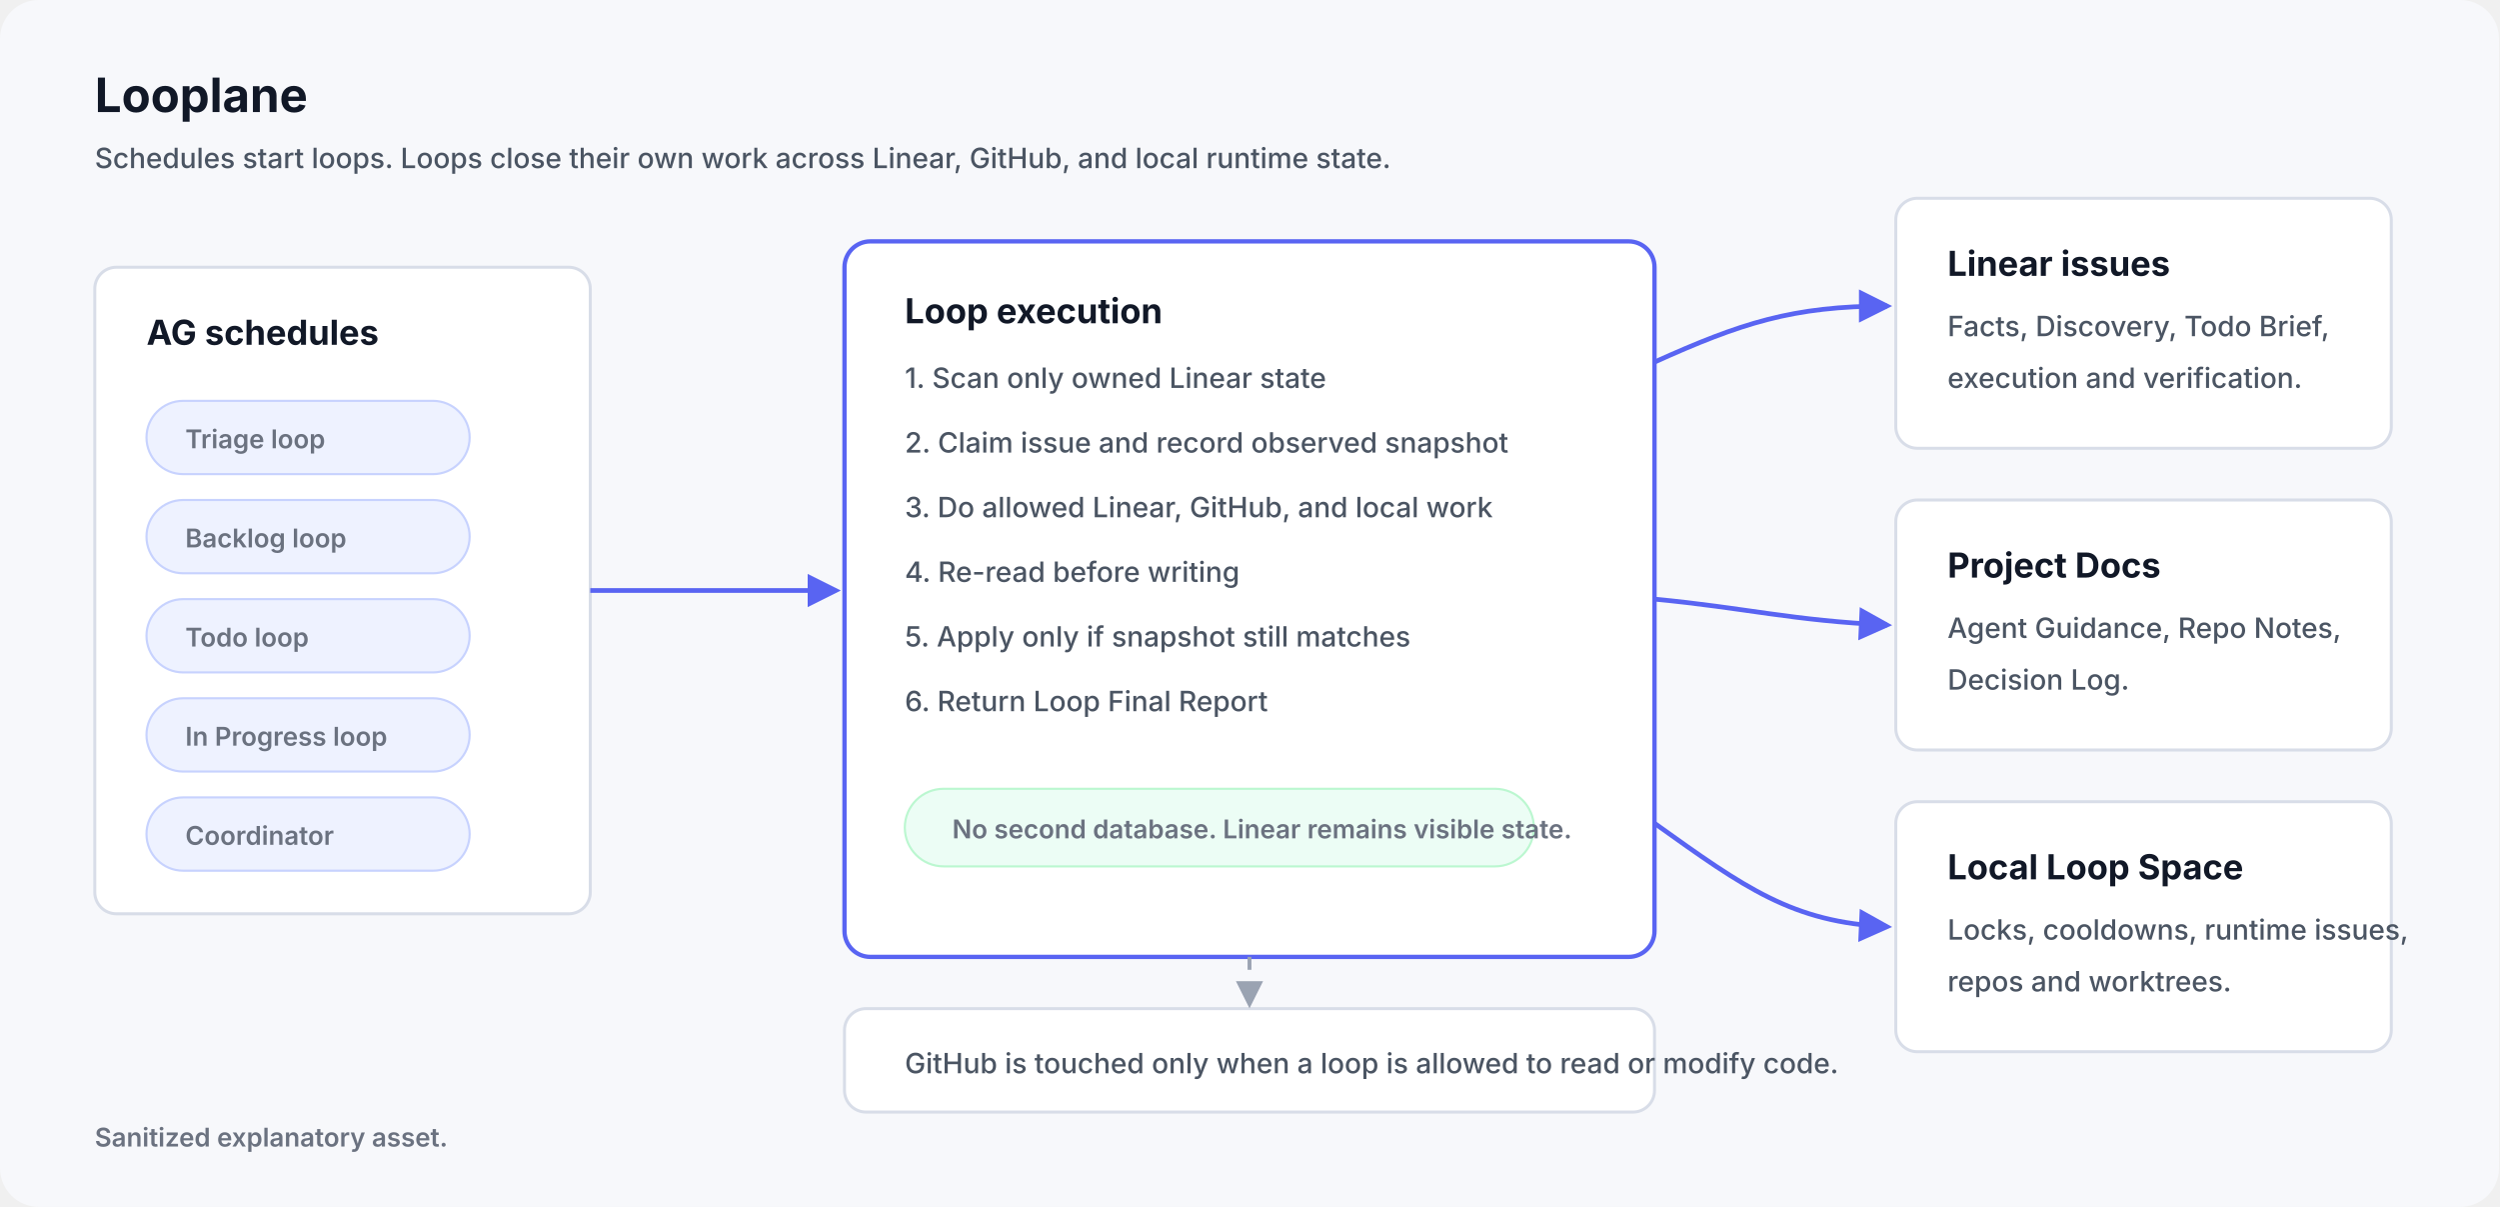
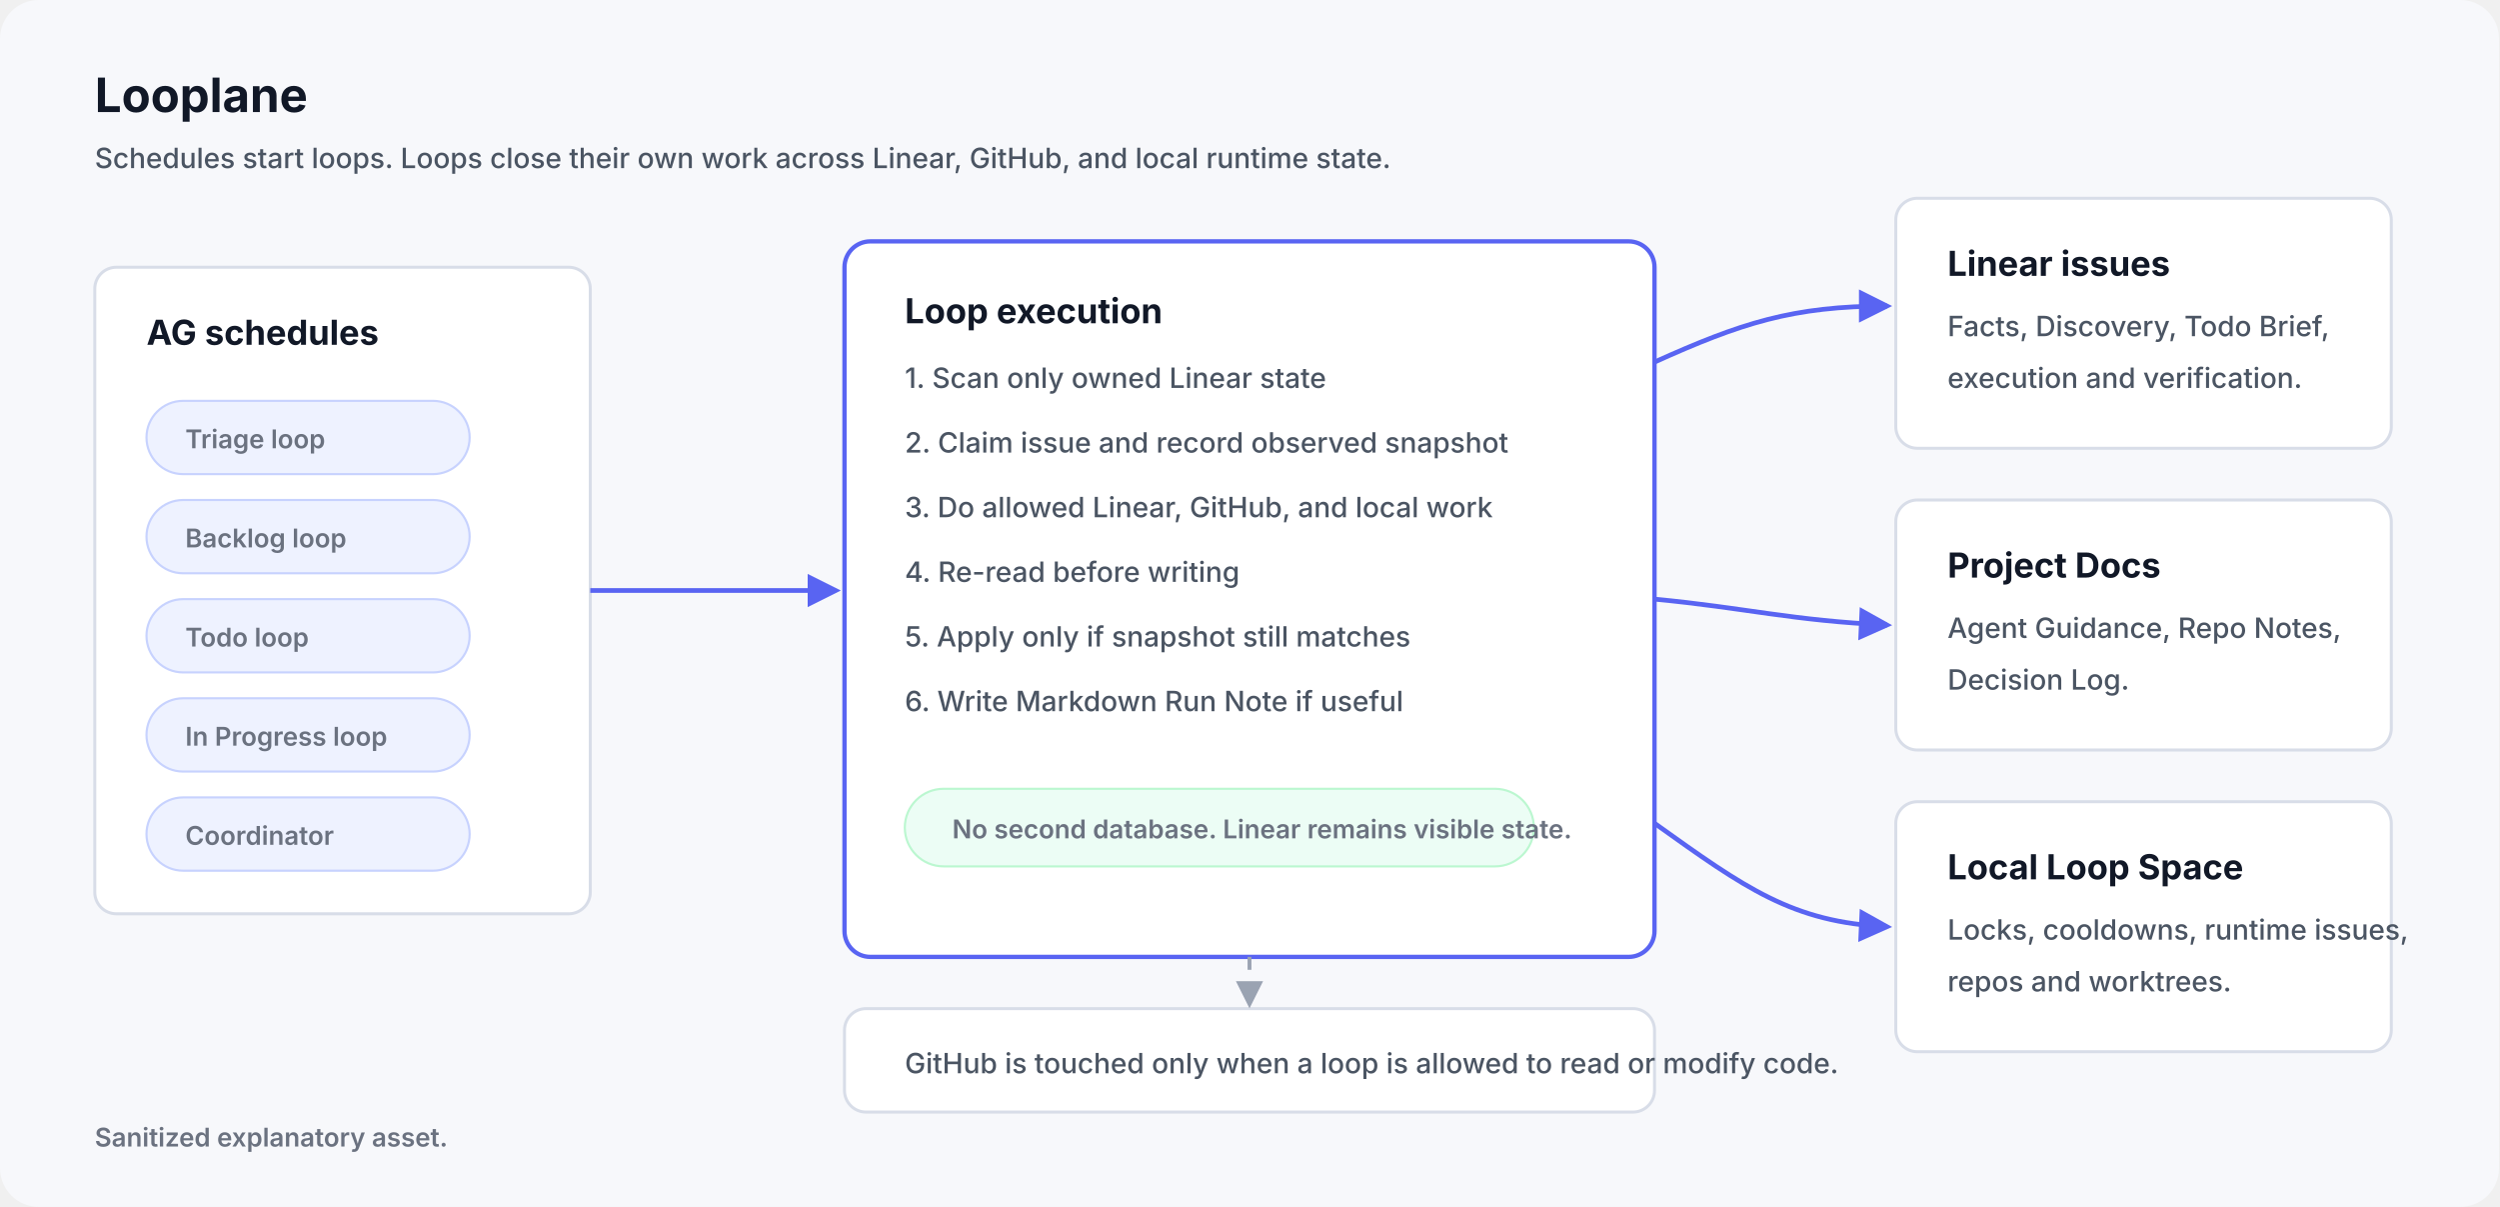
<svg xmlns="http://www.w3.org/2000/svg" width="1160" height="560" viewBox="0 0 1160 560" role="img" aria-labelledby="title desc">
  <defs>
    <style>
      .bg { fill: #f7f8fb; }
      .panel { fill: #ffffff; stroke: #d8dde8; stroke-width: 1.4; }
      .panel-strong { fill: #ffffff; stroke: #5964f2; stroke-width: 2; }
      .title { font-family: -apple-system, BlinkMacSystemFont, "Segoe UI", sans-serif; font-size: 22px; font-weight: 700; fill: #111827; }
      .h { font-family: -apple-system, BlinkMacSystemFont, "Segoe UI", sans-serif; font-size: 16px; font-weight: 700; fill: #111827; }
      .t { font-family: -apple-system, BlinkMacSystemFont, "Segoe UI", sans-serif; font-size: 13px; font-weight: 500; fill: #4b5563; }
      .s { font-family: -apple-system, BlinkMacSystemFont, "Segoe UI", sans-serif; font-size: 12px; font-weight: 600; fill: #6b7280; }
      .pill { fill: #eef2ff; stroke: #c7d2fe; }
      .pill2 { fill: #ecfdf5; stroke: #bbf7d0; }
      .pill3 { fill: #fff7ed; stroke: #fed7aa; }
      .arrow { stroke: #5964f2; stroke-width: 2.2; fill: none; marker-end: url(#arrow); }
      .muted-arrow { stroke: #9aa3b2; stroke-width: 1.8; fill: none; marker-end: url(#mutedArrow); stroke-dasharray: 6 6; }
    </style>
    <marker id="arrow" viewBox="0 0 10 10" refX="8.5" refY="5" markerWidth="7" markerHeight="7" orient="auto-start-reverse">
      <path d="M 0 0 L 10 5 L 0 10 z" fill="#5964f2" />
    </marker>
    <marker id="mutedArrow" viewBox="0 0 10 10" refX="8.5" refY="5" markerWidth="7" markerHeight="7" orient="auto-start-reverse">
      <path d="M 0 0 L 10 5 L 0 10 z" fill="#9aa3b2" />
    </marker>
  </defs>
  <rect class="bg" width="1160" height="560" rx="18" />
  <text class="title" x="44" y="52">Looplane</text>
  <text class="t" x="44" y="78">Schedules start loops. Loops close their own work across Linear, GitHub, and local runtime state.</text>
  <rect class="panel" x="44" y="124" width="230" height="300" rx="10" />
  <text class="h" x="68" y="160">AG schedules</text>
  <rect class="pill" x="68" y="186" width="150" height="34" rx="17" />
  <text class="s" x="86" y="208">Triage loop</text>
  <rect class="pill" x="68" y="232" width="150" height="34" rx="17" />
  <text class="s" x="86" y="254">Backlog loop</text>
  <rect class="pill" x="68" y="278" width="150" height="34" rx="17" />
  <text class="s" x="86" y="300">Todo loop</text>
  <rect class="pill" x="68" y="324" width="150" height="34" rx="17" />
  <text class="s" x="86" y="346">In Progress loop</text>
  <rect class="pill" x="68" y="370" width="150" height="34" rx="17" />
  <text class="s" x="86" y="392">Coordinator</text>
  <rect class="panel-strong" x="392" y="112" width="376" height="332" rx="12" />
  <text class="h" x="420" y="150">Loop execution</text>
  <text class="t" x="420" y="180">1. Scan only owned Linear state</text>
  <text class="t" x="420" y="210">2. Claim issue and record observed snapshot</text>
  <text class="t" x="420" y="240">3. Do allowed Linear, GitHub, and local work</text>
  <text class="t" x="420" y="270">4. Re-read before writing</text>
  <text class="t" x="420" y="300">5. Apply only if snapshot still matches</text>
-   <text class="t" x="420" y="330">6. Return Loop Final Report</text>
+   <text class="t" x="420" y="330">6. Write Markdown Run Note if useful</text>
  <rect class="pill2" x="420" y="366" width="292" height="36" rx="18" />
  <text class="s" x="442" y="389">No second database. Linear remains visible state.</text>
  <rect class="panel" x="880" y="92" width="230" height="116" rx="10" />
  <text class="h" x="904" y="128">Linear issues</text>
  <text class="t" x="904" y="156">Facts, Discovery, Todo Brief,</text>
  <text class="t" x="904" y="180">execution and verification.</text>
  <rect class="panel" x="880" y="232" width="230" height="116" rx="10" />
  <text class="h" x="904" y="268">Project Docs</text>
  <text class="t" x="904" y="296">Agent Guidance, Repo Notes,</text>
  <text class="t" x="904" y="320">Decision Log.</text>
  <rect class="panel" x="880" y="372" width="230" height="116" rx="10" />
  <text class="h" x="904" y="408">Local Loop Space</text>
  <text class="t" x="904" y="436">Locks, cooldowns, runtime issues,</text>
  <text class="t" x="904" y="460">repos and worktrees.</text>
  <rect class="panel" x="392" y="468" width="376" height="48" rx="10" />
  <text class="t" x="420" y="498">GitHub is touched only when a loop is allowed to read or modify code.</text>
  <path class="arrow" d="M 274 274 C 322 274, 340 274, 388 274" />
  <path class="arrow" d="M 768 168 C 808 150, 832 142, 876 142" />
  <path class="arrow" d="M 768 278 C 810 282, 832 288, 876 290" />
  <path class="arrow" d="M 768 382 C 810 412, 832 428, 876 430" />
  <path class="muted-arrow" d="M 580 444 C 580 454, 580 458, 580 466" />
  <text class="s" x="44" y="532">Sanitized explanatory asset.</text>
</svg>
